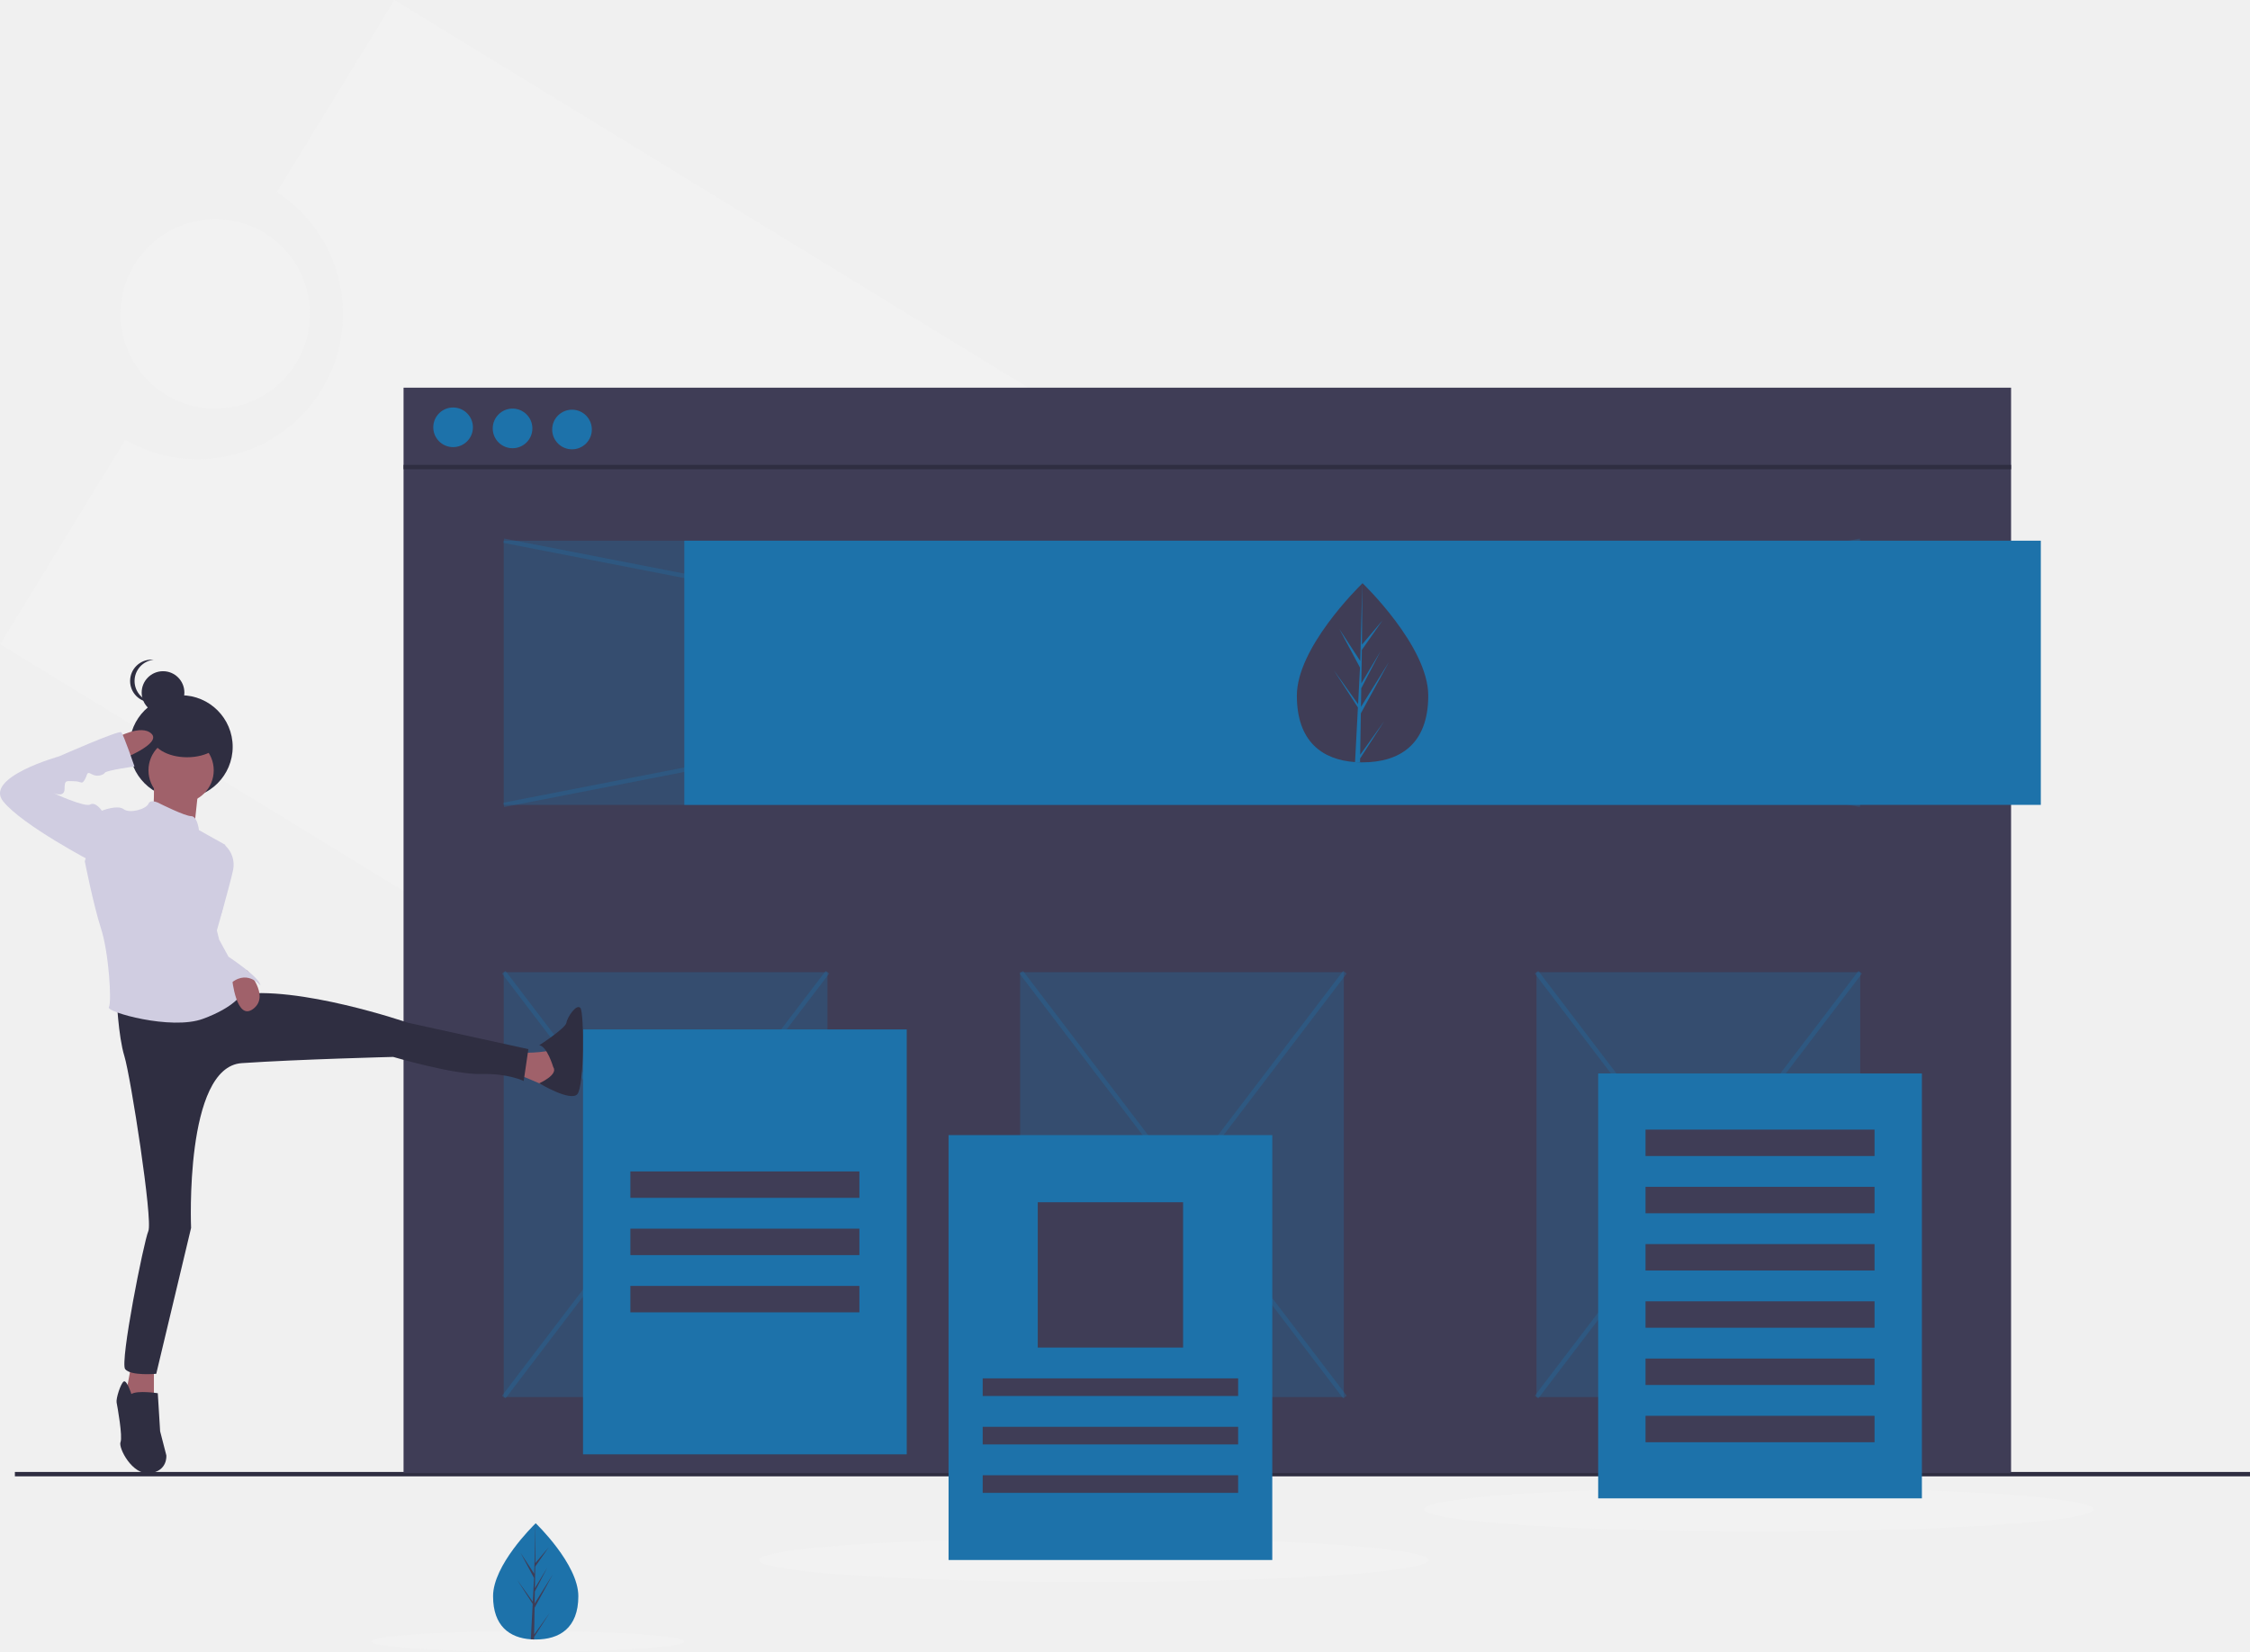
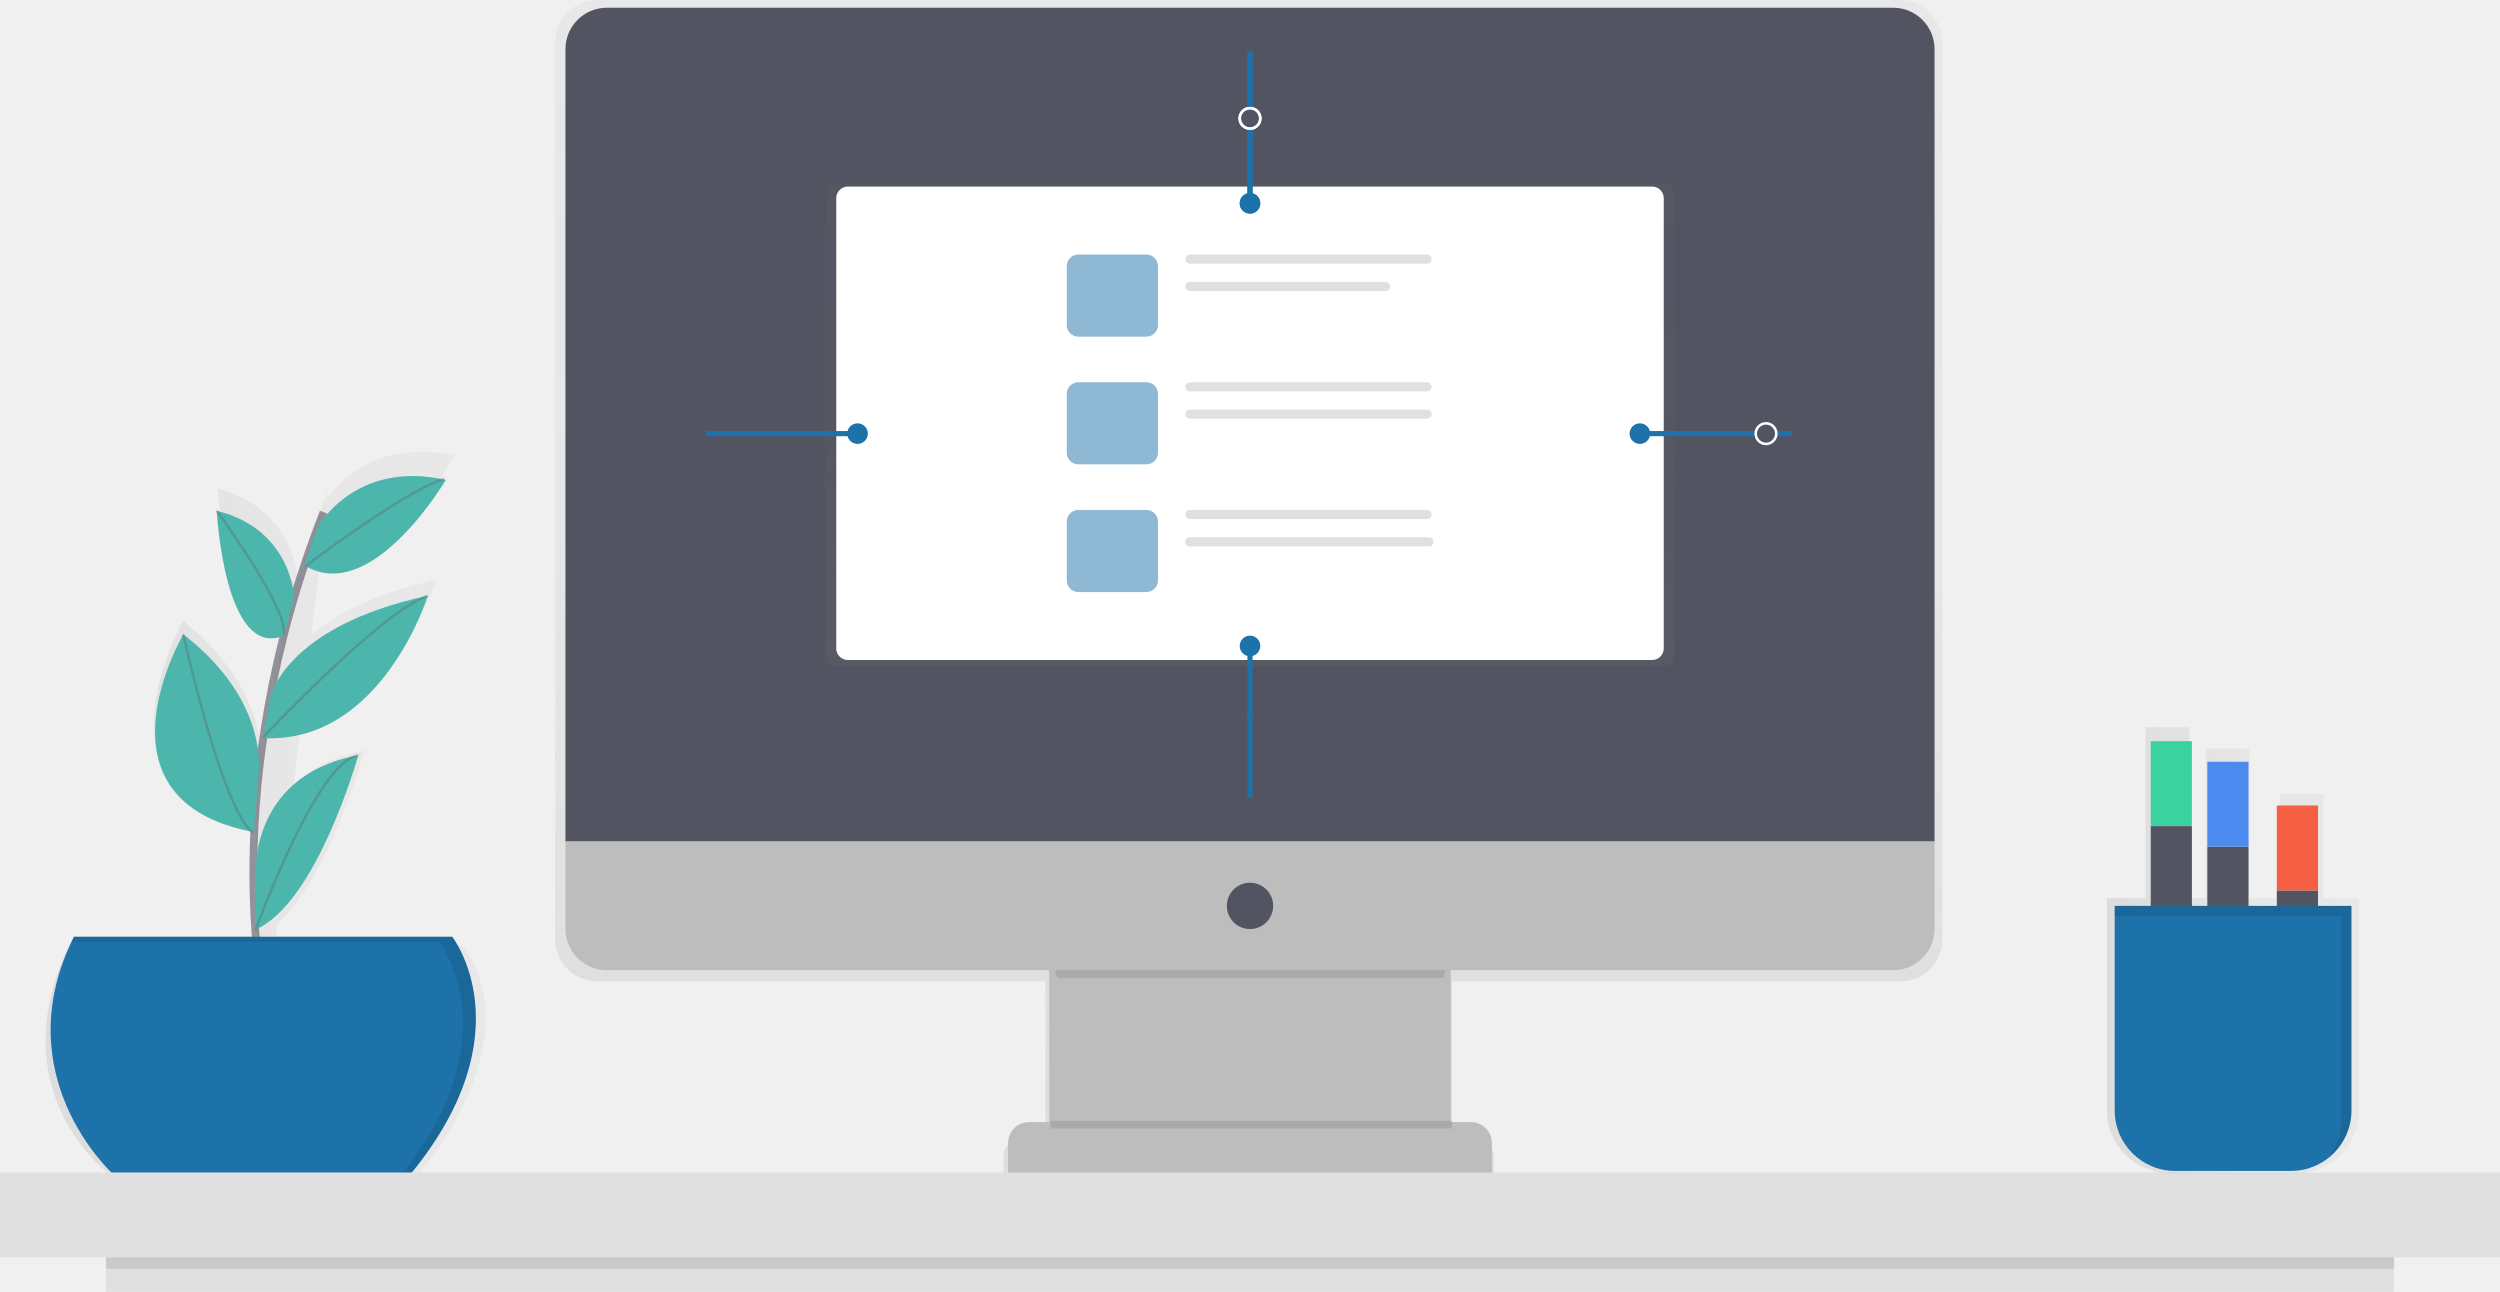
- <svg xmlns="http://www.w3.org/2000/svg" id="a761666e-317c-445e-96b4-8ff633270475" data-name="Layer 1" width="1021.759" height="750.264" viewBox="0 0 1021.759 750.264">
-   <path d="M268.227,74.868l-53.388,87.261a65.991,65.991,0,0,1-68.854,112.541L89.219,367.451,636.854,702.504,815.862,409.921Z" transform="translate(-89.12036 -74.86778)" fill="#f2f2f2" />
-   <circle cx="97.759" cy="142.593" r="43" fill="#f2f2f2" />
-   <ellipse cx="496.759" cy="708.593" rx="152" ry="10" fill="#f2f2f2" />
-   <ellipse cx="239.759" cy="745.593" rx="71" ry="4.671" fill="#f2f2f2" />
-   <ellipse cx="798.759" cy="685.593" rx="152" ry="10" fill="#f2f2f2" />
-   <line x1="6.759" y1="669.593" x2="1021.759" y2="669.593" fill="none" stroke="#2f2e41" stroke-miterlimit="10" stroke-width="2" />
-   <rect x="183.259" y="176.093" width="730" height="493" fill="#3f3d56" />
-   <line x1="183.259" y1="212.152" x2="913.259" y2="212.152" fill="none" stroke="#2f2e41" stroke-miterlimit="10" stroke-width="2" />
-   <circle cx="205.759" cy="194.093" r="9" fill="#1d72aa" />
-   <circle cx="232.759" cy="194.593" r="9" fill="#1d72aa" />
-   <circle cx="259.759" cy="195.093" r="9" fill="#1d72aa" />
-   <rect x="228.759" y="245.593" width="616" height="120" fill="#1d72aa" opacity="0.3" />
-   <line x1="228.759" y1="365.593" x2="844.759" y2="245.593" fill="none" stroke="#1d72aa" stroke-miterlimit="10" stroke-width="2" opacity="0.3" />
-   <line x1="844.759" y1="365.593" x2="228.759" y2="245.593" fill="none" stroke="#1d72aa" stroke-miterlimit="10" stroke-width="2" opacity="0.3" />
-   <rect x="228.759" y="441.593" width="147" height="193" fill="#1d72aa" opacity="0.3" />
-   <rect x="697.759" y="441.593" width="147" height="193" fill="#1d72aa" opacity="0.3" />
-   <rect x="463.259" y="441.593" width="147" height="193" fill="#1d72aa" opacity="0.3" />
-   <line x1="228.759" y1="441.593" x2="375.759" y2="634.593" fill="none" stroke="#1d72aa" stroke-miterlimit="10" stroke-width="2" opacity="0.3" />
-   <line x1="375.759" y1="441.593" x2="228.759" y2="634.593" fill="none" stroke="#1d72aa" stroke-miterlimit="10" stroke-width="2" opacity="0.3" />
-   <line x1="463.759" y1="441.593" x2="610.759" y2="634.593" fill="none" stroke="#1d72aa" stroke-miterlimit="10" stroke-width="2" opacity="0.3" />
-   <line x1="610.759" y1="441.593" x2="463.759" y2="634.593" fill="none" stroke="#1d72aa" stroke-miterlimit="10" stroke-width="2" opacity="0.3" />
-   <line x1="697.759" y1="441.593" x2="844.759" y2="634.593" fill="none" stroke="#1d72aa" stroke-miterlimit="10" stroke-width="2" opacity="0.3" />
-   <line x1="844.759" y1="441.593" x2="697.759" y2="634.593" fill="none" stroke="#1d72aa" stroke-miterlimit="10" stroke-width="2" opacity="0.3" />
-   <rect x="310.759" y="245.593" width="616" height="120" fill="#1d72aa" />
-   <rect x="725.759" y="487.593" width="147" height="193" fill="#1d72aa" />
-   <rect x="747.259" y="513.093" width="104" height="12" fill="#3f3d56" />
-   <rect x="747.259" y="539.093" width="104" height="12" fill="#3f3d56" />
-   <rect x="747.259" y="565.093" width="104" height="12" fill="#3f3d56" />
-   <rect x="747.259" y="591.093" width="104" height="12" fill="#3f3d56" />
-   <rect x="747.259" y="617.093" width="104" height="12" fill="#3f3d56" />
-   <rect x="747.259" y="643.093" width="104" height="12" fill="#3f3d56" />
-   <rect x="264.759" y="467.593" width="147" height="193" fill="#1d72aa" />
-   <rect x="286.259" y="532.093" width="104" height="12" fill="#3f3d56" />
-   <rect x="286.259" y="558.093" width="104" height="12" fill="#3f3d56" />
-   <rect x="286.259" y="584.093" width="104" height="12" fill="#3f3d56" />
-   <path d="M737.714,390.83c0,22.469-13.356,30.314-29.834,30.314q-.573,0-1.143-.013c-.763-.016-1.52-.053-2.267-.104-14.871-1.052-26.424-9.301-26.424-30.197,0-21.625,27.634-48.912,29.71-50.932l.004-.004c.08-.078.12-.116.12-.116S737.714,368.362,737.714,390.83Z" transform="translate(-89.12036 -74.86778)" fill="#3f3d56" />
-   <path d="M706.793,417.707l10.912-15.247L706.765,419.381l-.029,1.75c-.763-.016-1.52-.053-2.267-.104l1.176-22.479-.009-.175.02-.033.111-2.123-10.966-16.963L705.802,394.626l.025.451.889-16.985-9.388-17.528,9.503,14.547.925-35.212.004-.12v.116l-.154,27.767,9.347-11.008L707.567,370.054l-.247,15.207,8.727-14.594-8.763,16.832-.138,8.454,12.669-20.313L707.098,398.903Z" transform="translate(-89.12036 -74.86778)" fill="#1d72aa" />
-   <circle cx="82.231" cy="339.239" r="23.433" fill="#2f2e41" />
-   <path d="M159.014,429.707s.353,14.464-1.058,14.817,19.403,5.997,19.403,5.997l2.117-19.756Z" transform="translate(-89.12036 -74.86778)" fill="#a0616a" />
-   <path d="M323.413,553.183s15.523,0,15.875-1.764,3.528,14.464,3.528,14.464L336.466,568s-11.995-5.292-13.053-5.292S323.413,553.183,323.413,553.183Z" transform="translate(-89.12036 -74.86778)" fill="#a0616a" />
-   <path d="M340.347,559.533s-2.822-9.525-6.35-9.878c0,0,11.995-7.761,12.348-10.231s4.586-8.82,6.35-6.703,1.764,35.632-1.411,39.159S333.997,566.922,333.997,566.922,342.817,563.061,340.347,559.533Z" transform="translate(-89.12036 -74.86778)" fill="#2f2e41" />
-   <polygon points="59.663 619.783 56.841 634.953 69.894 637.07 69.894 619.783 59.663 619.783" fill="#a0616a" />
-   <path d="M148.783,708.057s-2.117-6.703-3.528-5.645-3.528,7.761-3.175,9.525,2.822,15.523,1.764,17.992,5.292,15.17,13.406,14.112,7.409-8.114,7.409-8.114l-2.822-10.936L160.778,707.704S151.605,706.293,148.783,708.057Z" transform="translate(-89.12036 -74.86778)" fill="#2f2e41" />
-   <circle cx="74.034" cy="314.576" r="9.696" fill="#2f2e41" />
-   <path d="M150.226,384.192a9.697,9.697,0,0,1,8.686-9.644,9.802,9.802,0,0,0-1.01-.052,9.696,9.696,0,0,0,0,19.393,9.805,9.805,0,0,0,1.01-.052A9.697,9.697,0,0,1,150.226,384.192Z" transform="translate(-89.12036 -74.86778)" fill="#2f2e41" />
-   <circle cx="82.241" cy="349.9" r="14.817" fill="#a0616a" />
-   <path d="M142.08,527.782s.706,17.639,3.528,26.812,12.997,74.497,10.881,79.436-12.997,59.563-10.528,62.738,14.112,2.117,14.112,2.117l15.82-66.266s-3.119-73.086,22.987-74.849,68.794-2.822,68.794-2.822,27.517,8.114,39.865,7.761,19.403,3.175,19.403,3.175l2.117-14.464-54.682-11.995s-50.096-17.287-77.613-12.7S142.08,527.782,142.08,527.782Z" transform="translate(-89.12036 -74.86778)" fill="#2f2e41" />
-   <path d="M161.836,439.938s-4.233-2.47-5.292,0-8.467,4.586-11.289,2.47-9.878.706-9.878.706l-7.761,22.931s3.881,19.756,7.409,30.693,4.939,33.515,3.528,35.632,28.223,10.584,42.687,5.292S198.879,526.371,198.879,526.371s-15.875-22.578-10.584-33.162,1.058-22.578,1.058-22.578l2.117-11.995-11.995-6.703s-.706-6.35-3.528-6.35S161.836,439.938,161.836,439.938Z" transform="translate(-89.12036 -74.86778)" fill="#d0cde1" />
-   <path d="M186.179,458.988h5.292a11.843,11.843,0,0,1,3.528,10.936c-1.411,6.703-7.775,28.925-7.775,28.925l-5.278-13.755Z" transform="translate(-89.12036 -74.86778)" fill="#d0cde1" />
-   <path d="M201.375,515.644s10.558,11.432,2.796,17.43-9.674-13.759-9.674-13.759Z" transform="translate(-89.12036 -74.86778)" fill="#a0616a" />
-   <path d="M186.179,491.798l2.47,9.878,4.233,7.761s14.464,9.525,14.464,13.053c0,0-6.35-8.114-14.464,0l-7.232-17.463Z" transform="translate(-89.12036 -74.86778)" fill="#d0cde1" />
-   <ellipse cx="84.957" cy="334.271" rx="16.16" ry="9.696" fill="#2f2e41" />
-   <path d="M142.08,409.951s11.289-6.35,15.875-1.764-13.759,11.642-13.759,11.642Z" transform="translate(-89.12036 -74.86778)" fill="#a0616a" />
-   <path d="M137.847,444.877l-2.47-1.764s-2.822-4.233-5.292-2.822-16.934-5.292-16.934-5.292,5.292,2.47,5.292-1.764.706-3.528,4.233-3.528,3.528,1.764,4.939-.706.706-3.881,3.175-2.47,5.292.353,5.997-.706,13.406-2.822,13.406-2.822-4.939-14.464-5.997-15.523-28.223,10.936-28.223,10.936-34.22,9.525-25.401,20.462S131.144,466.397,131.144,466.397Z" transform="translate(-89.12036 -74.86778)" fill="#d0cde1" />
-   <rect x="430.759" y="515.593" width="147" height="193" fill="#1d72aa" />
-   <rect x="471.259" y="546.093" width="66" height="66" fill="#3f3d56" />
-   <rect x="446.259" y="626.093" width="116" height="8" fill="#3f3d56" />
-   <rect x="446.259" y="648.093" width="116" height="8" fill="#3f3d56" />
-   <rect x="446.259" y="670.093" width="116" height="8" fill="#3f3d56" />
-   <path d="M351.753,799.894c0,14.581-8.668,19.672-19.361,19.672q-.372,0-.742-.008c-.495-.011-.986-.034-1.471-.067-9.65-.683-17.148-6.036-17.148-19.596,0-14.034,17.933-31.741,19.28-33.052l.002-.002c.052-.051.078-.075.078-.075S351.753,785.314,351.753,799.894Z" transform="translate(-89.12036 -74.86778)" fill="#1d72aa" />
-   <path d="M331.687,817.336l7.081-9.894-7.099,10.981-.019,1.136c-.495-.011-.986-.034-1.471-.067l.763-14.588-.006-.113.013-.021.072-1.378-7.116-11.008,7.139,9.975.017.293.577-11.022-6.093-11.375,6.167,9.44.6-22.851.002-.078v.075l-.1,18.019,6.065-7.144-6.09,8.696-.16,9.868,5.663-9.471-5.687,10.923-.09,5.486,8.222-13.182L331.885,805.133Z" transform="translate(-89.12036 -74.86778)" fill="#3f3d56" />
+ <svg xmlns="http://www.w3.org/2000/svg" xmlns:xlink="http://www.w3.org/1999/xlink" id="a622e68e-7a65-46e9-94a9-d455de519afc" data-name="Layer 1" width="971.44" height="502" viewBox="0 0 971.44 502">
+   <defs>
+     <linearGradient id="341b0e5e-a21f-44db-b85f-76180f33f0d3" x1="599.5" y1="668.05" x2="599.5" y2="199" gradientUnits="userSpaceOnUse">
+       <stop offset="0" stop-color="gray" stop-opacity="0.25" />
+       <stop offset="0.54" stop-color="gray" stop-opacity="0.12" />
+       <stop offset="1" stop-color="gray" stop-opacity="0.1" />
+     </linearGradient>
+     <linearGradient id="9c19d1ba-0c1d-4cca-8c15-e6f3831a5e67" x1="485.72" y1="258.88" x2="485.72" y2="71.12" xlink:href="#341b0e5e-a21f-44db-b85f-76180f33f0d3" />
+     <linearGradient id="fe76f7c7-2126-4e48-920d-21143a22d340" x1="132" y1="515" x2="303" y2="515" xlink:href="#341b0e5e-a21f-44db-b85f-76180f33f0d3" />
+     <linearGradient id="2cf89a04-5a05-413b-983a-d2bc296cbb5e" x1="933" y1="568.28" x2="1031" y2="568.28" xlink:href="#341b0e5e-a21f-44db-b85f-76180f33f0d3" />
+   </defs>
+   <g opacity="0.7">
+     <path d="M852.69,199H346.31A16.37,16.37,0,0,0,330,215.42V563.94a16.37,16.37,0,0,0,16.31,16.42H520.47v60.16h-7.94a8.3,8.3,0,0,0-8.27,8.33v12.07h16.21v7.14H678.53v-7.14h16.21V648.85a8.3,8.3,0,0,0-8.27-8.33H679V640h-.51V580.36H852.69A16.37,16.37,0,0,0,869,563.94V215.42A16.37,16.37,0,0,0,852.69,199Z" transform="translate(-114.28 -199)" fill="url(#341b0e5e-a21f-44db-b85f-76180f33f0d3)" />
+   </g>
+   <rect x="407.72" y="371" width="156" height="92" fill="#bdbdbd" />
+   <g opacity="0.1">
+     <path d="M525.07,579H675.24c1.81-7.87,3.26-13,3.26-13h-157S523.11,571.11,525.07,579Z" transform="translate(-114.28 -199)" />
+   </g>
+   <path d="M235.82,3h499.8a16.1,16.1,0,0,1,16.1,16.1V327a0,0,0,0,1,0,0h-532a0,0,0,0,1,0,0V19.1A16.1,16.1,0,0,1,235.82,3Z" fill="#535461" />
+   <path d="M849.9,576H350.1A16.1,16.1,0,0,1,334,559.9V526H866v33.9A16.1,16.1,0,0,1,849.9,576Z" transform="translate(-114.28 -199)" fill="#bdbdbd" />
+   <circle cx="485.72" cy="352" r="9" fill="#535461" />
+   <path d="M399.89,436H571.55a8.17,8.17,0,0,1,8.17,8.17V456a0,0,0,0,1,0,0h-188a0,0,0,0,1,0,0V444.17A8.17,8.17,0,0,1,399.89,436Z" fill="#bdbdbd" />
+   <g opacity="0.5">
+     <rect x="320.72" y="71.12" width="330" height="187.76" rx="4.5" ry="4.5" fill="url(#9c19d1ba-0c1d-4cca-8c15-e6f3831a5e67)" />
+   </g>
+   <rect x="324.95" y="72.5" width="321.54" height="183.96" rx="4.5" ry="4.5" fill="#fff" />
+   <g opacity="0.5">
+     <rect x="414.52" y="98.91" width="35.44" height="31.9" rx="4.5" ry="4.5" fill="#1d72aa" />
+   </g>
+   <rect x="460.59" y="98.91" width="95.69" height="3.54" rx="1.77" ry="1.77" fill="#e0e0e0" />
+   <rect x="460.59" y="109.55" width="79.54" height="3.54" rx="1.77" ry="1.77" fill="#e0e0e0" />
+   <g opacity="0.5">
+     <rect x="414.52" y="148.53" width="35.44" height="31.9" rx="4.5" ry="4.5" fill="#1d72aa" />
+   </g>
+   <rect x="460.59" y="148.53" width="95.69" height="3.54" rx="1.77" ry="1.77" fill="#e0e0e0" />
+   <rect x="460.59" y="159.16" width="95.69" height="3.54" rx="1.77" ry="1.77" fill="#e0e0e0" />
+   <g opacity="0.5">
+     <rect x="414.52" y="198.15" width="35.44" height="31.9" rx="4.5" ry="4.5" fill="#1d72aa" />
+   </g>
+   <rect x="460.59" y="198.15" width="95.69" height="3.54" rx="1.77" ry="1.77" fill="#e0e0e0" />
+   <rect x="460.59" y="208.78" width="96.33" height="3.54" rx="1.59" ry="1.59" fill="#e0e0e0" />
+   <line x1="485.72" y1="42" x2="485.72" y2="20" stroke="#1d72aa" stroke-miterlimit="10" stroke-width="2" />
+   <line x1="485.72" y1="79" x2="485.72" y2="50.13" stroke="#1d72aa" stroke-miterlimit="10" stroke-width="2" />
+   <circle cx="485.72" cy="79" r="4" fill="#1d72aa" />
+   <circle cx="485.72" cy="46" r="4" fill="none" stroke="#fff" stroke-miterlimit="10" />
+   <line x1="485.72" y1="42" x2="485.72" y2="20" stroke="#1d72aa" stroke-miterlimit="10" stroke-width="2" />
+   <line x1="485.72" y1="79" x2="485.72" y2="50.13" stroke="#1d72aa" stroke-miterlimit="10" stroke-width="2" />
+   <circle cx="485.72" cy="79" r="4" fill="#1d72aa" />
+   <circle cx="485.72" cy="46" r="4" fill="none" stroke="#fff" stroke-miterlimit="10" />
+   <line x1="485.72" y1="279" x2="485.72" y2="310" stroke="#1d72aa" stroke-miterlimit="10" stroke-width="2" />
+   <line x1="485.72" y1="251" x2="485.72" y2="279.87" stroke="#1d72aa" stroke-miterlimit="10" stroke-width="2" />
+   <circle cx="485.72" cy="251" r="4" fill="#1d72aa" />
+   <line x1="305.72" y1="168.5" x2="274.22" y2="168.5" stroke="#1d72aa" stroke-miterlimit="10" stroke-width="2" />
+   <line x1="333.22" y1="168.5" x2="304.35" y2="168.5" stroke="#1d72aa" stroke-miterlimit="10" stroke-width="2" />
+   <circle cx="333.22" cy="168.5" r="4" fill="#1d72aa" />
+   <g opacity="0.1">
+     <rect x="408.22" y="435.5" width="156" height="3" />
+   </g>
+   <g opacity="0.7">
+     <path d="M293.48,566.06H221.08l1-8.14c20.46-18.37,33.69-67.31,33.69-67.31a6.78,6.78,0,0,0-.87.18c-12,2.42-20.54,7.35-26.51,13.28l2.54-21.66c37.8-8.14,52.79-58.14,52.79-58.14-24.12,5.35-39.16,13.63-48.5,21.49l3.72-31.82c25.56,8.77,52-37.82,52-37.82l-1-.21.5-.32-.76.27c-28.25-6.09-43.35,10.06-48.25,16.77l.37-3.12q-1.12,3-2.18,5.88h0l0,.08q-3,8.13-5.49,16.06l0,0h0q-2.17,6.77-4.06,13.4l0-.06s-1.17-28.46-31.18-35.95c0,0,3.15,62.07,26.93,51.91h0c-2.2,9-4,17.66-5.56,26.07h0q-1.49,8.21-2.6,16l-.14.16.14-.12-.06.41v0h0q-1,7.07-1.7,13.78c.46-8.62-1.11-33.52-30.45-56.92,0,0-39,68.54,27.5,82,.15.13.3.26.44.38l-.1-.31.6.13.27-3.52a369.39,369.39,0,0,0,.23,44.1h0c.07,1,.14,2,.21,2.95H141.37c-27.94,57.79,15.52,89.46,15.52,89.46h120C323.49,596.66,293.48,566.06,293.48,566.06Zm-78-65.68h0v0Z" transform="translate(-114.28 -199)" fill="url(#fe76f7c7-2126-4e48-920d-21143a22d340)" />
+   </g>
+   <path d="M217,588s-19-83,23-190" transform="translate(-114.28 -199)" fill="none" stroke="#535461" stroke-miterlimit="10" stroke-width="3" opacity="0.6" />
+   <path d="M143,563H290s29,37-16,92H158S116,617,143,563Z" transform="translate(-114.28 -199)" fill="#1d72aa" />
+   <path d="M237.89,403.5s14.61-26,49.61-18c0,0-28.93,49.26-55,33.13Z" transform="translate(-114.28 -199)" fill="#4db6ac" />
+   <path d="M228.63,431.09S227.5,404.5,198.5,397.5c0,0,3,58,26,48.5Z" transform="translate(-114.28 -199)" fill="#4db6ac" />
+   <path d="M219.15,470.36s5.35-27.86,61.35-39.86c0,0-17.86,57.62-63.93,55.31Z" transform="translate(-114.28 -199)" fill="#4db6ac" />
+   <path d="M214.61,501.63s5.89-29.13-29.11-56.13c0,0-38,64.67,27.48,76.83Z" transform="translate(-114.28 -199)" fill="#4db6ac" />
+   <path d="M213.56,541.67S209.5,500.5,253.5,492.5c0,0-16.07,57.49-40,67.74Z" transform="translate(-114.28 -199)" fill="#4db6ac" />
+   <path d="M233,419s38-29,54-34" transform="translate(-114.28 -199)" fill="none" stroke="#535461" stroke-miterlimit="10" opacity="0.3" />
+   <path d="M216.5,485.5s46-49,64-55" transform="translate(-114.28 -199)" fill="none" stroke="#535461" stroke-miterlimit="10" opacity="0.3" />
+   <path d="M198.5,397.5s28,38,26,48" transform="translate(-114.28 -199)" fill="none" stroke="#535461" stroke-miterlimit="10" opacity="0.3" />
+   <path d="M185.5,445.5s15,68,27,77" transform="translate(-114.28 -199)" fill="none" stroke="#535461" stroke-miterlimit="10" opacity="0.3" />
+   <path d="M213.5,560.5s24-66,40-68" transform="translate(-114.28 -199)" fill="none" stroke="#535461" stroke-miterlimit="10" opacity="0.3" />
+   <g opacity="0.1">
+     <path d="M290,563H143c-.33.67-.65,1.34-1,2H285s28.29,36.11-14.4,90H274C319,600,290,563,290,563Z" transform="translate(-114.28 -199)" />
+   </g>
+   <rect y="455.6" width="971.44" height="32.93" fill="#e0e0e0" />
+   <rect x="41.16" y="488.53" width="889.11" height="13.47" fill="#e0e0e0" />
+   <rect x="41.16" y="488.53" width="889.11" height="4.49" opacity="0.1" />
+   <line x1="690.22" y1="168.5" x2="696.22" y2="168.5" stroke="#1d72aa" stroke-miterlimit="10" stroke-width="2" />
+   <line x1="637.22" y1="168.5" x2="682.1" y2="168.5" stroke="#1d72aa" stroke-miterlimit="10" stroke-width="2" />
+   <circle cx="637.22" cy="168.5" r="4" fill="#1d72aa" />
+   <circle cx="686.22" cy="168.5" r="4" fill="none" stroke="#fff" stroke-miterlimit="10" />
+   <g opacity="0.7">
+     <path d="M1027,643.88l.1-.15q.31-.48.61-1l.11-.19q.29-.49.55-1l.09-.17c.2-.39.39-.78.56-1.19h0a23.79,23.79,0,0,0,.94-2.51l.1-.33c.09-.31.18-.62.26-.93l.1-.44q.1-.42.18-.85c0-.16.06-.32.09-.48s.09-.56.13-.85,0-.33.06-.49.06-.61.08-.92c0-.14,0-.29,0-.43,0-.45,0-.91,0-1.36V548h-13.85V507.52h-17V548H988.39V489.86h-17V548H965V481.55h-17V548H933V630.6c0,13.48,11.21,24.4,25,24.4H1006a25.19,25.19,0,0,0,20.24-10.06l0,0Q1026.61,644.41,1027,643.88Z" transform="translate(-114.28 -199)" fill="url(#2cf89a04-5a05-413b-983a-d2bc296cbb5e)" />
+   </g>
+   <rect x="835.72" y="321" width="16" height="100" fill="#535461" />
+   <rect x="835.72" y="288" width="16" height="33" fill="#3ad29f" />
+   <rect x="857.72" y="329" width="16" height="100" fill="#535461" />
+   <rect x="857.72" y="296" width="16" height="33" fill="#4d8af0" />
+   <rect x="884.72" y="346" width="16" height="100" fill="#535461" />
+   <rect x="884.72" y="313" width="16" height="33" fill="#f55f44" />
+   <path d="M821.72,352h92a0,0,0,0,1,0,0v79.5a23.5,23.5,0,0,1-23.5,23.5h-45a23.5,23.5,0,0,1-23.5-23.5V352A0,0,0,0,1,821.72,352Z" fill="#1d72aa" />
+   <g opacity="0.1">
+     <path d="M936,551v4h88v79.5a23.39,23.39,0,0,1-5,14.49,23.45,23.45,0,0,0,9-18.49V551Z" transform="translate(-114.28 -199)" />
+   </g>
</svg>
